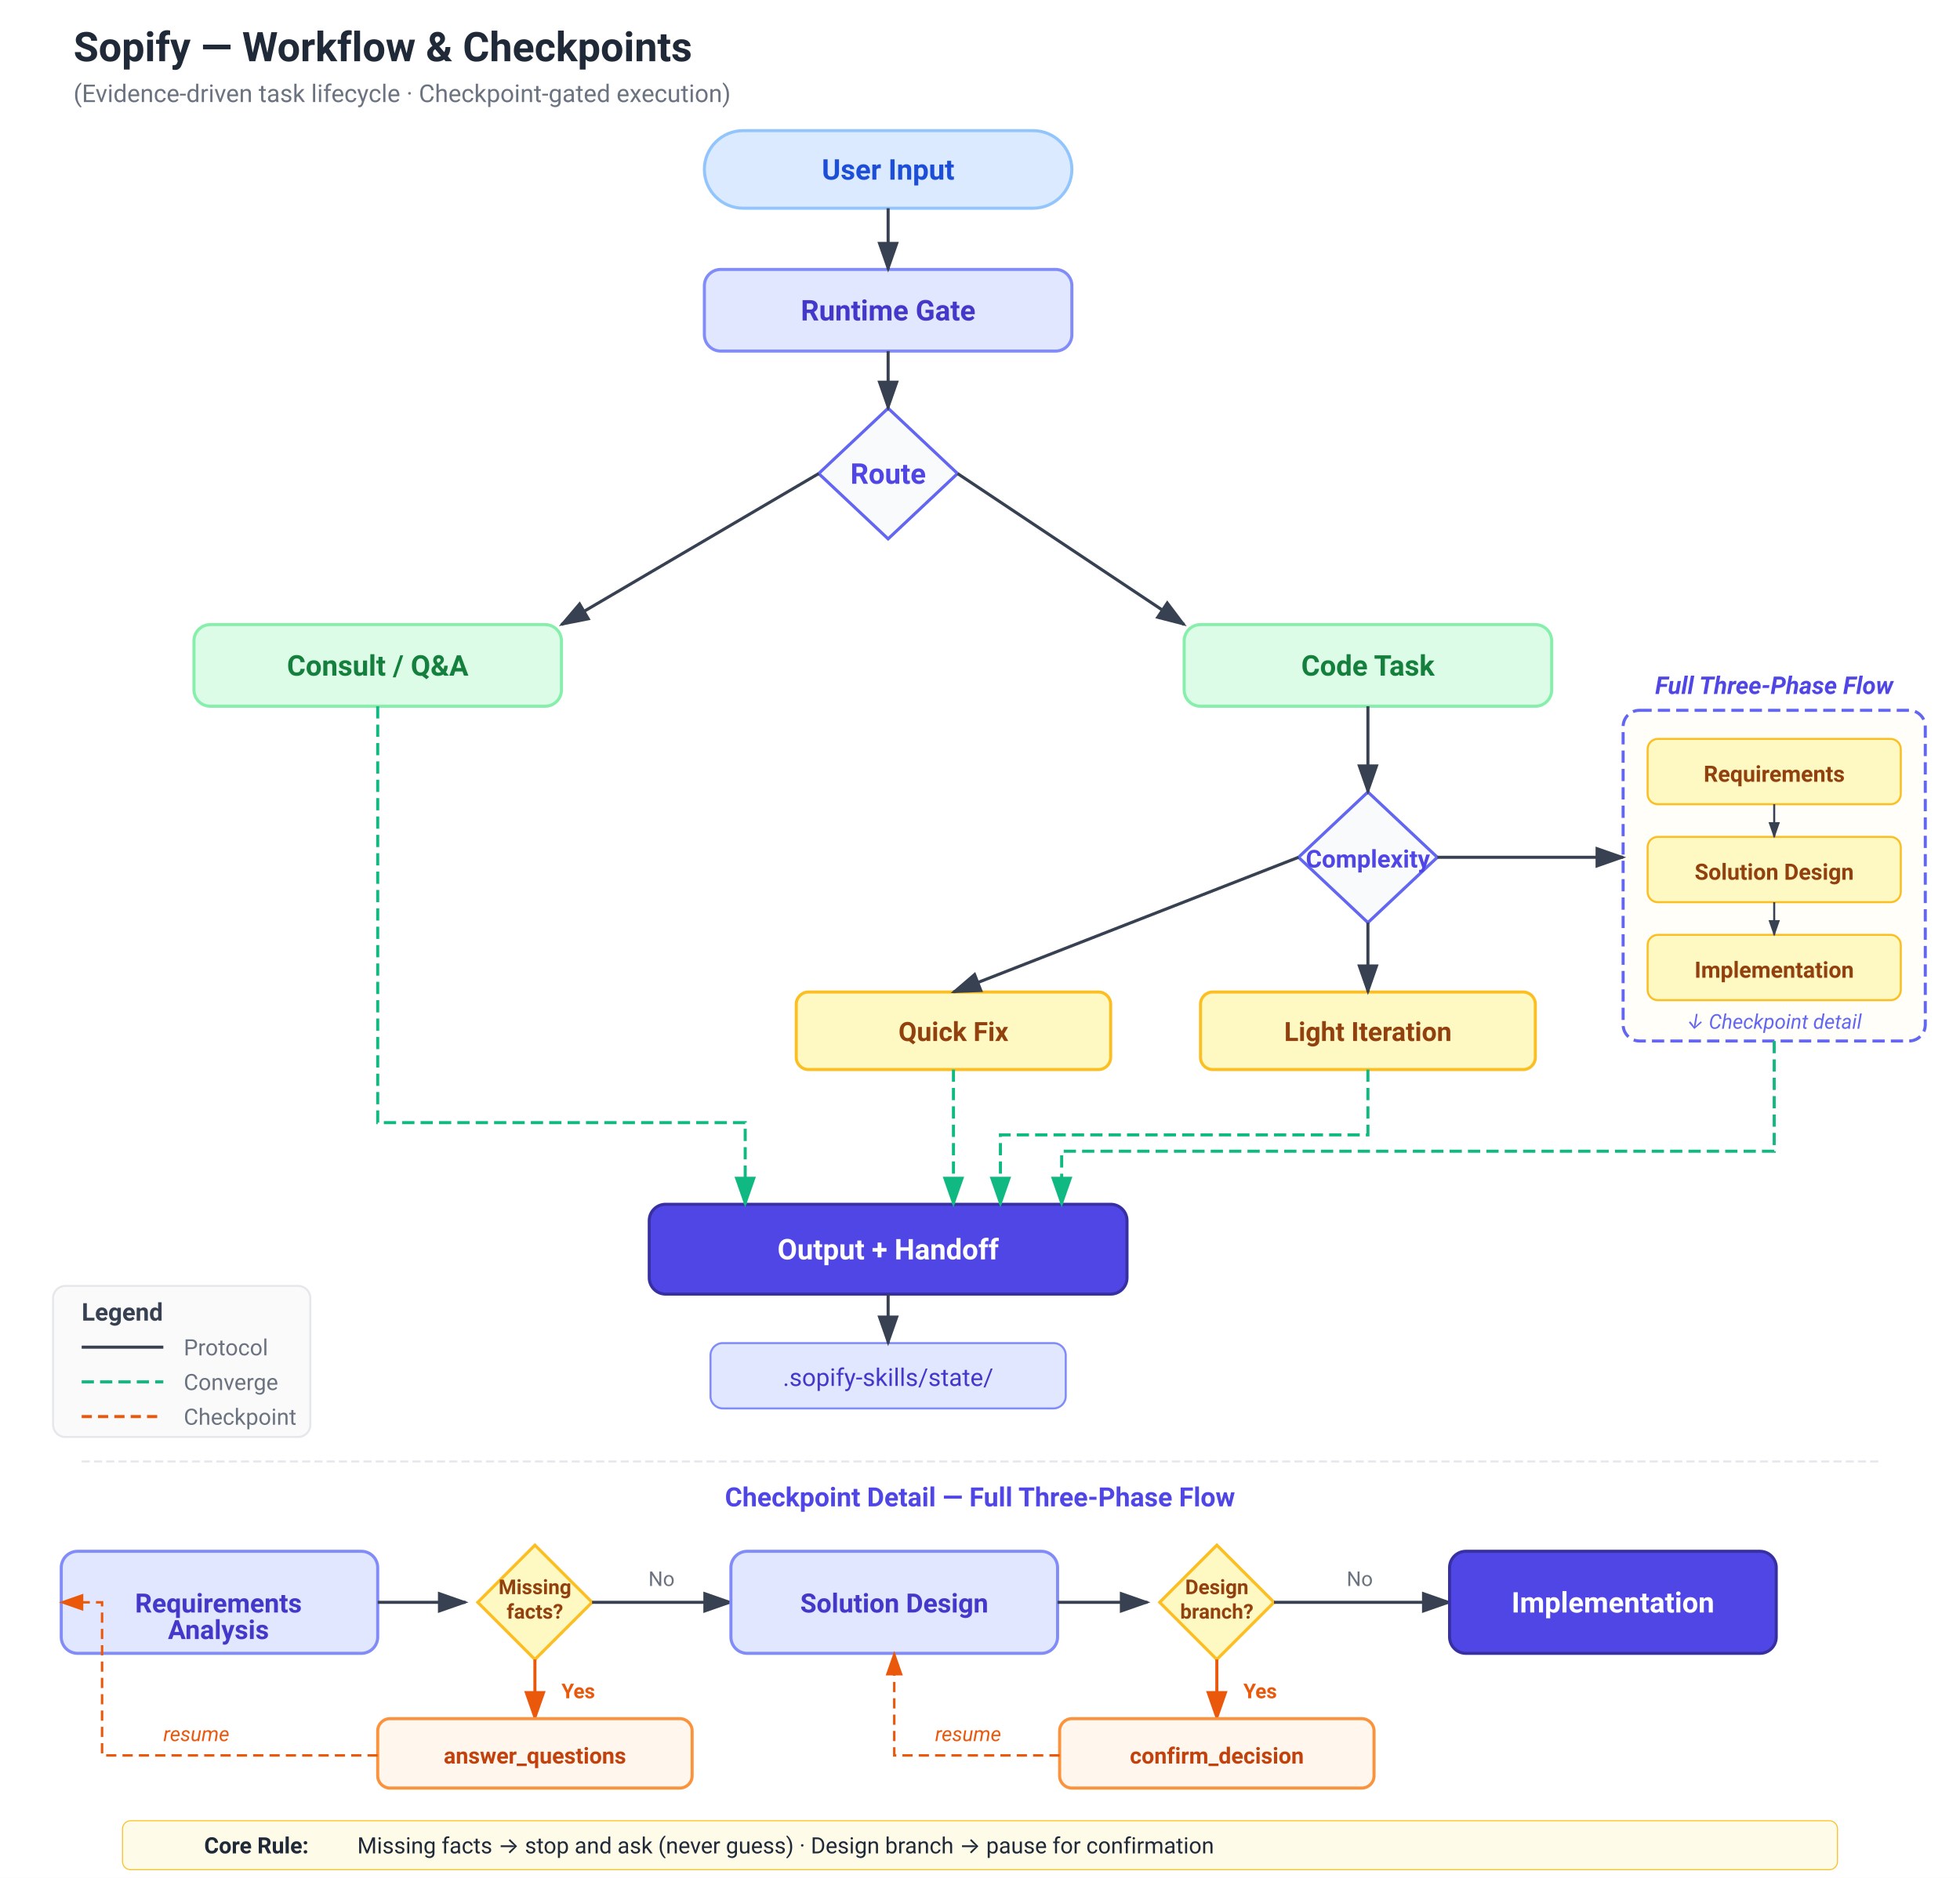
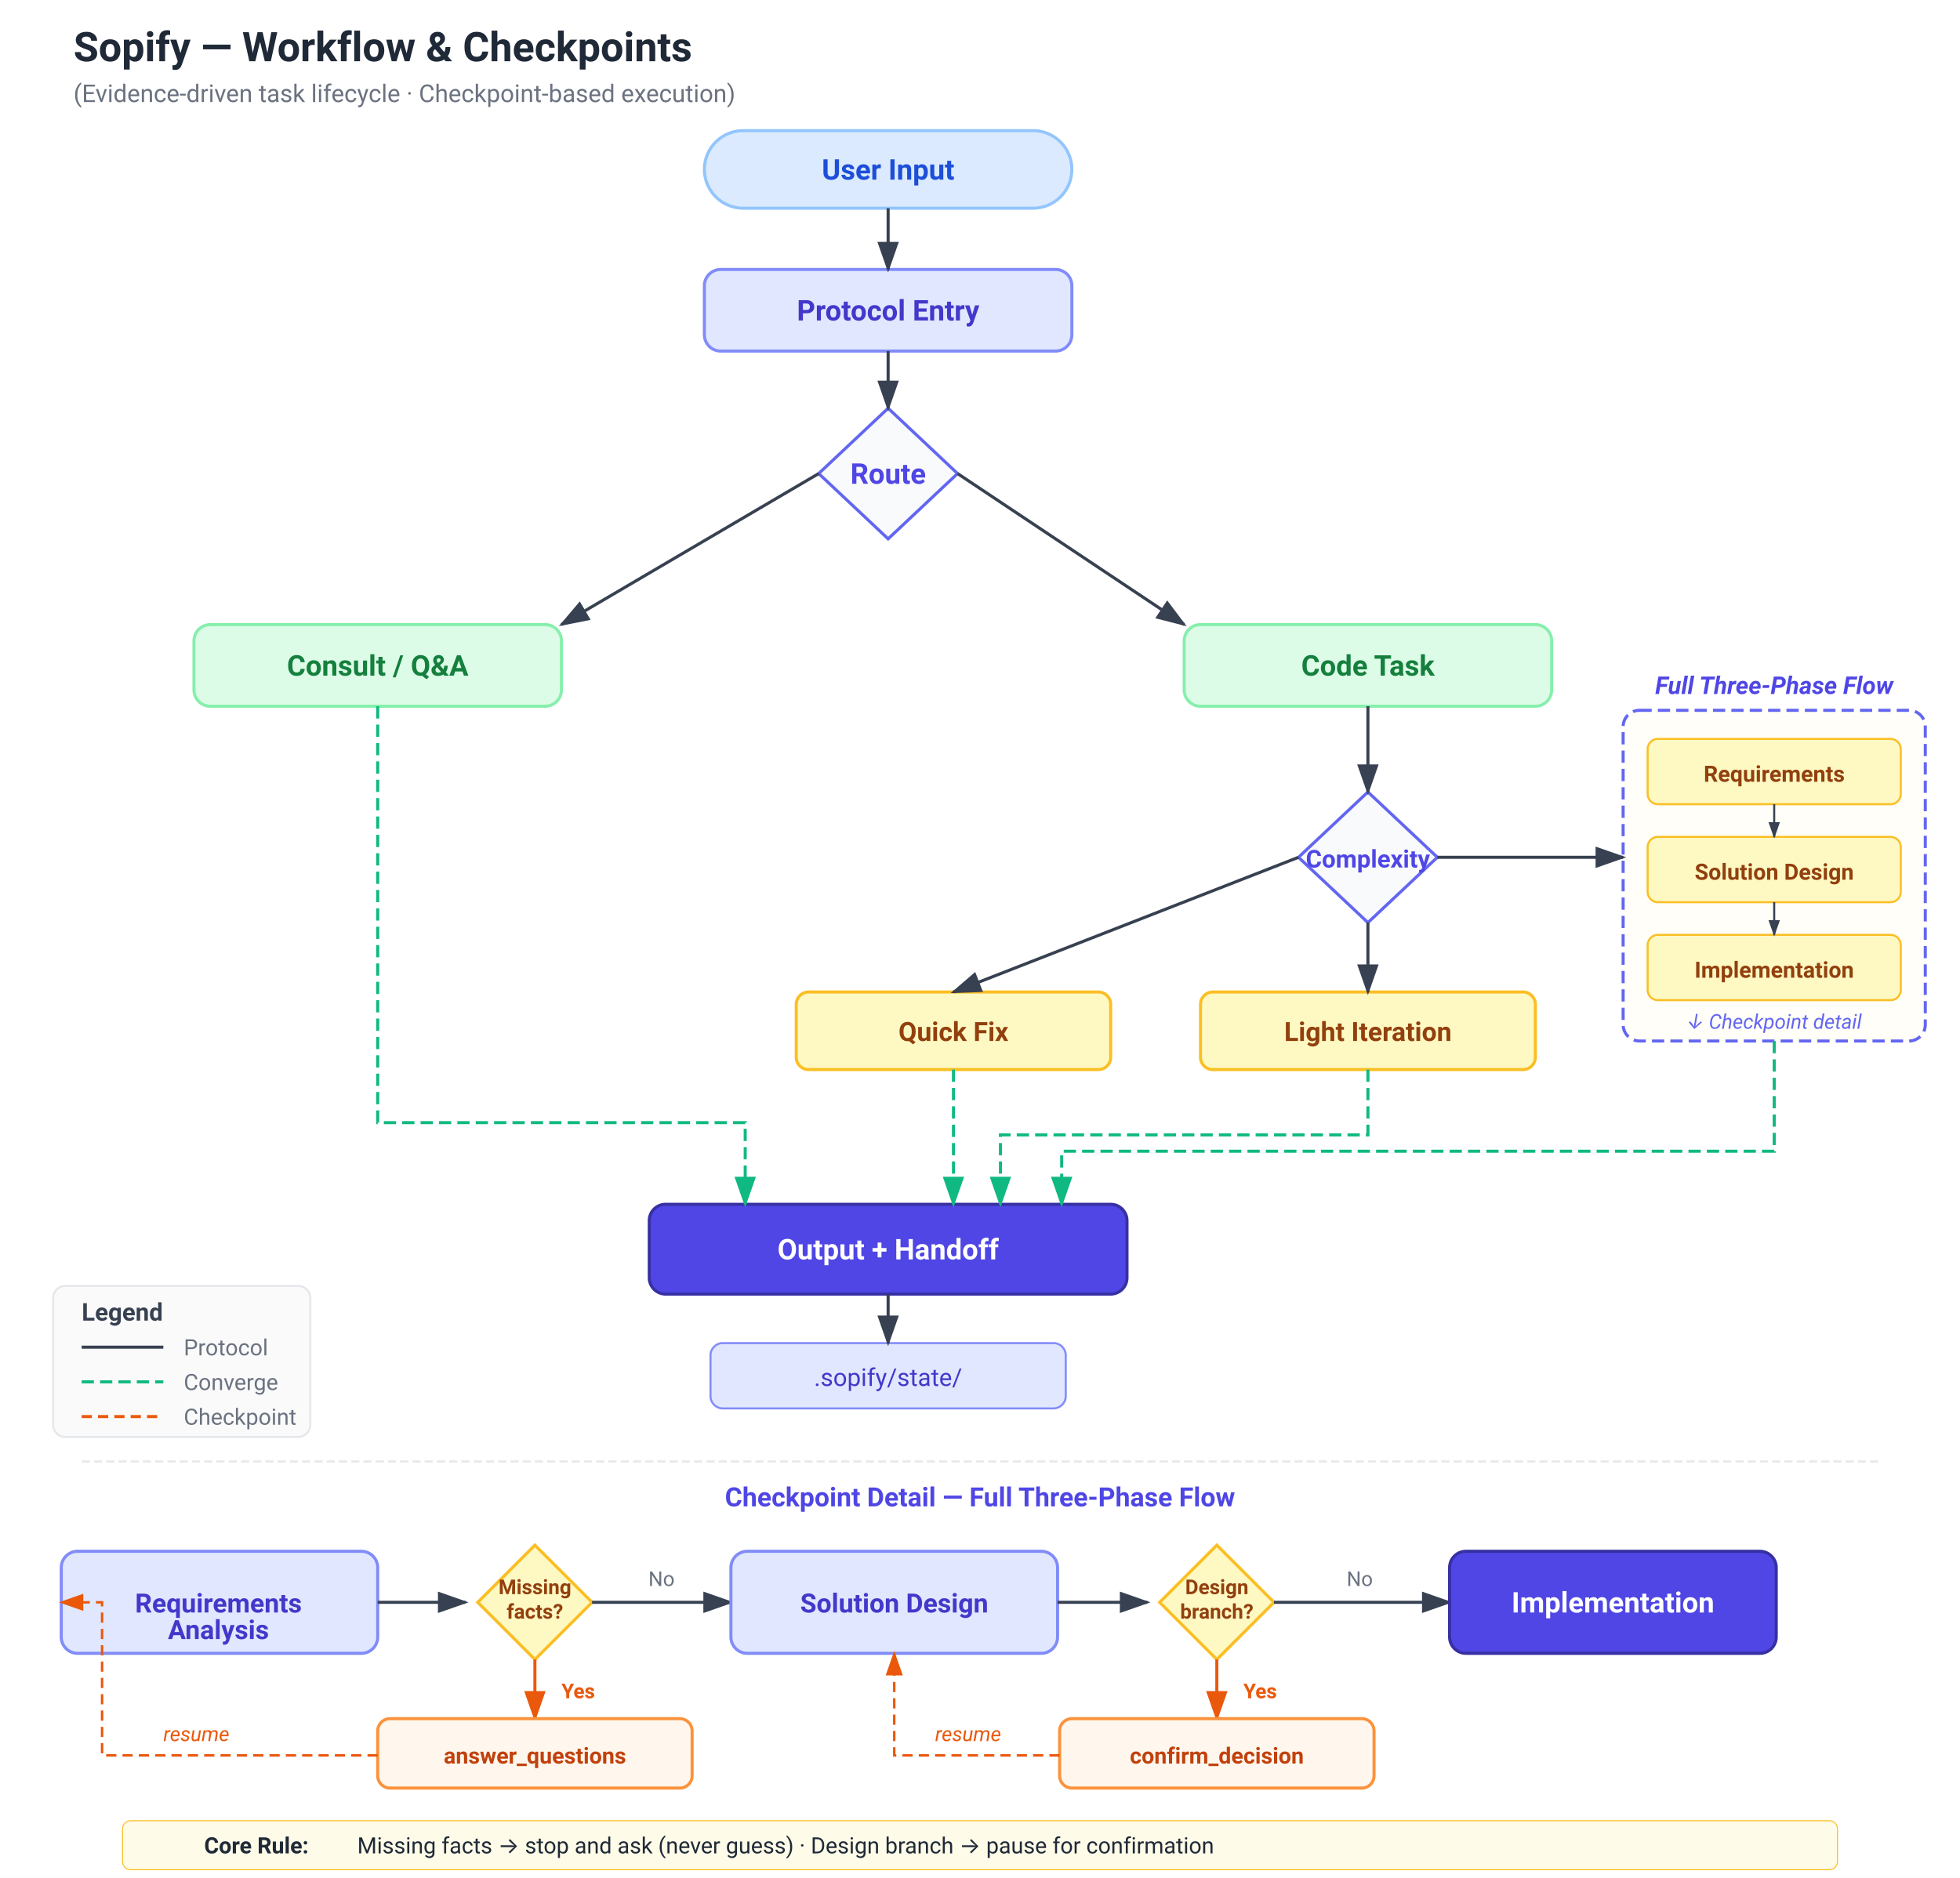
<svg xmlns="http://www.w3.org/2000/svg" viewBox="0 0 960 920">
  <style>
  text { font-family: -apple-system, BlinkMacSystemFont, 'Segoe UI', Roboto, 'Helvetica Neue', sans-serif; }
</style>
  <defs>
    <marker id="arr" viewBox="0 0 10 7" refX="9" refY="3.5" markerWidth="10" markerHeight="7" orient="auto">
      <polygon points="0 0, 10 3.5, 0 7" fill="#374151" />
    </marker>
    <marker id="arr-sm" viewBox="0 0 10 7" refX="9" refY="3.5" markerWidth="8" markerHeight="6" orient="auto">
      <polygon points="0 0, 10 3.5, 0 7" fill="#374151" />
    </marker>
    <marker id="arr-g" viewBox="0 0 10 7" refX="9" refY="3.5" markerWidth="10" markerHeight="7" orient="auto">
      <polygon points="0 0, 10 3.5, 0 7" fill="#10b981" />
    </marker>
    <marker id="arr-o" viewBox="0 0 10 7" refX="9" refY="3.5" markerWidth="10" markerHeight="7" orient="auto">
      <polygon points="0 0, 10 3.5, 0 7" fill="#ea580c" />
    </marker>
  </defs>
  <rect width="960" height="920" fill="#ffffff" />
  <text x="36" y="30" font-size="20" font-weight="700" fill="#1f2937">Sopify — Workflow &amp; Checkpoints</text>
-   <text x="36" y="50" font-size="12" fill="#6b7280">(Evidence-driven task lifecycle · Checkpoint-gated execution)</text>
+   <text x="36" y="50" font-size="12" fill="#6b7280">(Evidence-driven task lifecycle · Checkpoint-based execution)</text>
  <rect x="345" y="64" width="180" height="38" rx="19" fill="#dbeafe" stroke="#93c5fd" stroke-width="1.5" />
  <text x="435" y="88" text-anchor="middle" font-size="14" font-weight="600" fill="#1d4ed8">User Input</text>
  <rect x="345" y="132" width="180" height="40" rx="8" fill="#e0e7ff" stroke="#818cf8" stroke-width="1.5" />
-   <text x="435" y="157" text-anchor="middle" font-size="14" font-weight="600" fill="#4338ca">Runtime Gate</text>
+   <text x="435" y="157" text-anchor="middle" font-size="14" font-weight="600" fill="#4338ca">Protocol Entry</text>
  <path d="M435,200 L469,232 L435,264 L401,232Z" fill="#f8fafc" stroke="#6366f1" stroke-width="1.5" />
  <text x="435" y="237" text-anchor="middle" font-size="14" font-weight="600" fill="#4f46e5">Route</text>
  <rect x="95" y="306" width="180" height="40" rx="8" fill="#dcfce7" stroke="#86efac" stroke-width="1.5" />
  <text x="185" y="331" text-anchor="middle" font-size="14" font-weight="600" fill="#15803d">Consult / Q&amp;A</text>
  <rect x="580" y="306" width="180" height="40" rx="8" fill="#dcfce7" stroke="#86efac" stroke-width="1.5" />
  <text x="670" y="331" text-anchor="middle" font-size="14" font-weight="600" fill="#15803d">Code Task</text>
  <path d="M670,388 L704,420 L670,452 L636,420Z" fill="#f8fafc" stroke="#6366f1" stroke-width="1.5" />
  <text x="670" y="425" text-anchor="middle" font-size="12" font-weight="600" fill="#4f46e5">Complexity</text>
  <rect x="390" y="486" width="154" height="38" rx="6" fill="#fef9c3" stroke="#fbbf24" stroke-width="1.5" />
  <text x="467" y="510" text-anchor="middle" font-size="13" font-weight="600" fill="#92400e">Quick Fix</text>
  <rect x="588" y="486" width="164" height="38" rx="6" fill="#fef9c3" stroke="#fbbf24" stroke-width="1.5" />
  <text x="670" y="510" text-anchor="middle" font-size="13" font-weight="600" fill="#92400e">Light Iteration</text>
  <rect x="795" y="348" width="148" height="162" rx="8" fill="#fefce8" fill-opacity="0.3" stroke="#6366f1" stroke-width="1.5" stroke-dasharray="6,3" />
  <text x="869" y="340" text-anchor="middle" font-size="12" font-weight="600" fill="#4f46e5" font-style="italic">Full Three-Phase Flow</text>
  <rect x="807" y="362" width="124" height="32" rx="5" fill="#fef9c3" stroke="#fbbf24" stroke-width="1" />
  <text x="869" y="383" text-anchor="middle" font-size="11" font-weight="600" fill="#92400e">Requirements</text>
  <rect x="807" y="410" width="124" height="32" rx="5" fill="#fef9c3" stroke="#fbbf24" stroke-width="1" />
  <text x="869" y="431" text-anchor="middle" font-size="11" font-weight="600" fill="#92400e">Solution Design</text>
  <rect x="807" y="458" width="124" height="32" rx="5" fill="#fef9c3" stroke="#fbbf24" stroke-width="1" />
  <text x="869" y="479" text-anchor="middle" font-size="11" font-weight="600" fill="#92400e">Implementation</text>
  <text x="869" y="504" text-anchor="middle" font-size="10" fill="#6366f1" font-style="italic">↓ Checkpoint detail</text>
  <rect x="318" y="590" width="234" height="44" rx="8" fill="#4f46e5" stroke="#3730a3" stroke-width="1.5" />
  <text x="435" y="617" text-anchor="middle" font-size="14" font-weight="600" fill="#ffffff">Output + Handoff</text>
  <rect x="348" y="658" width="174" height="32" rx="6" fill="#e0e7ff" stroke="#818cf8" stroke-width="1" />
-   <text x="435" y="679" text-anchor="middle" font-size="12" fill="#4338ca">.sopify-skills/state/</text>
+   <text x="435" y="679" text-anchor="middle" font-size="12" fill="#4338ca">.sopify/state/</text>
  <line x1="435" y1="102" x2="435" y2="132" stroke="#374151" stroke-width="1.5" marker-end="url(#arr)" />
  <line x1="435" y1="172" x2="435" y2="200" stroke="#374151" stroke-width="1.5" marker-end="url(#arr)" />
  <line x1="401" y1="232" x2="275" y2="306" stroke="#374151" stroke-width="1.5" marker-end="url(#arr)" />
  <line x1="469" y1="232" x2="580" y2="306" stroke="#374151" stroke-width="1.5" marker-end="url(#arr)" />
  <line x1="670" y1="346" x2="670" y2="388" stroke="#374151" stroke-width="1.5" marker-end="url(#arr)" />
  <line x1="636" y1="420" x2="467" y2="486" stroke="#374151" stroke-width="1.5" marker-end="url(#arr)" />
  <line x1="670" y1="452" x2="670" y2="486" stroke="#374151" stroke-width="1.5" marker-end="url(#arr)" />
  <line x1="704" y1="420" x2="795" y2="420" stroke="#374151" stroke-width="1.5" marker-end="url(#arr)" />
  <line x1="869" y1="394" x2="869" y2="410" stroke="#374151" stroke-width="1" marker-end="url(#arr-sm)" />
  <line x1="869" y1="442" x2="869" y2="458" stroke="#374151" stroke-width="1" marker-end="url(#arr-sm)" />
  <line x1="435" y1="634" x2="435" y2="658" stroke="#374151" stroke-width="1.5" marker-end="url(#arr)" />
  <path d="M185,346 L185,550 L365,550 L365,590" fill="none" stroke="#10b981" stroke-width="1.5" stroke-dasharray="6,3" marker-end="url(#arr-g)" />
  <path d="M467,524 L467,590" fill="none" stroke="#10b981" stroke-width="1.5" stroke-dasharray="6,3" marker-end="url(#arr-g)" />
  <path d="M670,524 L670,556 L490,556 L490,590" fill="none" stroke="#10b981" stroke-width="1.5" stroke-dasharray="6,3" marker-end="url(#arr-g)" />
  <path d="M869,510 L869,564 L520,564 L520,590" fill="none" stroke="#10b981" stroke-width="1.5" stroke-dasharray="6,3" marker-end="url(#arr-g)" />
  <line x1="40" y1="716" x2="920" y2="716" stroke="#e5e7eb" stroke-width="1" stroke-dasharray="4,2" />
  <text x="480" y="738" text-anchor="middle" font-size="13" font-weight="600" fill="#4f46e5">Checkpoint Detail — Full Three-Phase Flow</text>
  <rect x="30" y="760" width="155" height="50" rx="8" fill="#e0e7ff" stroke="#818cf8" stroke-width="1.5" />
  <text x="107" y="790" text-anchor="middle" font-size="13" font-weight="600" fill="#4338ca">Requirements</text>
  <text x="107" y="803" text-anchor="middle" font-size="13" font-weight="600" fill="#4338ca">Analysis</text>
  <line x1="185" y1="785" x2="228" y2="785" stroke="#374151" stroke-width="1.5" marker-end="url(#arr)" />
  <path d="M262,757 L290,785 L262,813 L234,785Z" fill="#fef9c3" stroke="#fbbf24" stroke-width="1.5" />
  <text x="262" y="781" text-anchor="middle" font-size="10" font-weight="600" fill="#92400e">Missing</text>
  <text x="262" y="793" text-anchor="middle" font-size="10" font-weight="600" fill="#92400e">facts?</text>
  <line x1="290" y1="785" x2="358" y2="785" stroke="#374151" stroke-width="1.5" marker-end="url(#arr)" />
  <text x="324" y="777" text-anchor="middle" font-size="10" fill="#6b7280">No</text>
  <rect x="358" y="760" width="160" height="50" rx="8" fill="#e0e7ff" stroke="#818cf8" stroke-width="1.5" />
  <text x="438" y="790" text-anchor="middle" font-size="13" font-weight="600" fill="#4338ca">Solution Design</text>
  <line x1="518" y1="785" x2="562" y2="785" stroke="#374151" stroke-width="1.5" marker-end="url(#arr)" />
  <path d="M596,757 L624,785 L596,813 L568,785Z" fill="#fef9c3" stroke="#fbbf24" stroke-width="1.5" />
  <text x="596" y="781" text-anchor="middle" font-size="10" font-weight="600" fill="#92400e">Design</text>
  <text x="596" y="793" text-anchor="middle" font-size="10" font-weight="600" fill="#92400e">branch?</text>
  <line x1="624" y1="785" x2="710" y2="785" stroke="#374151" stroke-width="1.5" marker-end="url(#arr)" />
  <text x="666" y="777" text-anchor="middle" font-size="10" fill="#6b7280">No</text>
  <rect x="710" y="760" width="160" height="50" rx="8" fill="#4f46e5" stroke="#3730a3" stroke-width="1.5" />
  <text x="790" y="790" text-anchor="middle" font-size="14" font-weight="600" fill="#ffffff">Implementation</text>
  <line x1="262" y1="813" x2="262" y2="842" stroke="#ea580c" stroke-width="1.5" marker-end="url(#arr-o)" />
  <text x="275" y="832" font-size="10" font-weight="600" fill="#ea580c">Yes</text>
  <line x1="596" y1="813" x2="596" y2="842" stroke="#ea580c" stroke-width="1.5" marker-end="url(#arr-o)" />
  <text x="609" y="832" font-size="10" font-weight="600" fill="#ea580c">Yes</text>
  <rect x="185" y="842" width="154" height="34" rx="6" fill="#fff7ed" stroke="#fb923c" stroke-width="1.5" />
  <text x="262" y="864" text-anchor="middle" font-size="11" font-weight="700" fill="#c2410c">answer_questions</text>
  <rect x="519" y="842" width="154" height="34" rx="6" fill="#fff7ed" stroke="#fb923c" stroke-width="1.5" />
  <text x="596" y="864" text-anchor="middle" font-size="11" font-weight="700" fill="#c2410c">confirm_decision</text>
  <path d="M185,860 L50,860 L50,785 L30,785" fill="none" stroke="#ea580c" stroke-width="1.2" stroke-dasharray="5,3" marker-end="url(#arr-o)" />
  <text x="80" y="853" font-size="10" font-style="italic" fill="#ea580c">resume</text>
  <path d="M519,860 L438,860 L438,810" fill="none" stroke="#ea580c" stroke-width="1.2" stroke-dasharray="5,3" marker-end="url(#arr-o)" />
  <text x="458" y="853" font-size="10" font-style="italic" fill="#ea580c">resume</text>
  <rect x="60" y="892" width="840" height="24" rx="4" fill="#fefce8" stroke="#fbbf24" stroke-width="0.5" />
  <text x="100" y="908" font-size="11" font-weight="700" fill="#1f2937">Core Rule:</text>
  <text x="175" y="908" font-size="11" fill="#1f2937">Missing facts → stop and ask (never guess) · Design branch → pause for confirmation</text>
  <rect x="26" y="630" width="126" height="74" rx="6" fill="#fafafa" stroke="#e5e7eb" stroke-width="1" />
  <text x="40" y="647" font-size="12" font-weight="600" fill="#374151">Legend</text>
  <line x1="40" y1="660" x2="80" y2="660" stroke="#374151" stroke-width="1.5" />
  <text x="90" y="664" font-size="11" fill="#6b7280">Protocol</text>
  <line x1="40" y1="677" x2="80" y2="677" stroke="#10b981" stroke-width="1.5" stroke-dasharray="6,3" />
  <text x="90" y="681" font-size="11" fill="#6b7280">Converge</text>
  <line x1="40" y1="694" x2="80" y2="694" stroke="#ea580c" stroke-width="1.5" stroke-dasharray="5,3" />
  <text x="90" y="698" font-size="11" fill="#6b7280">Checkpoint</text>
</svg>
